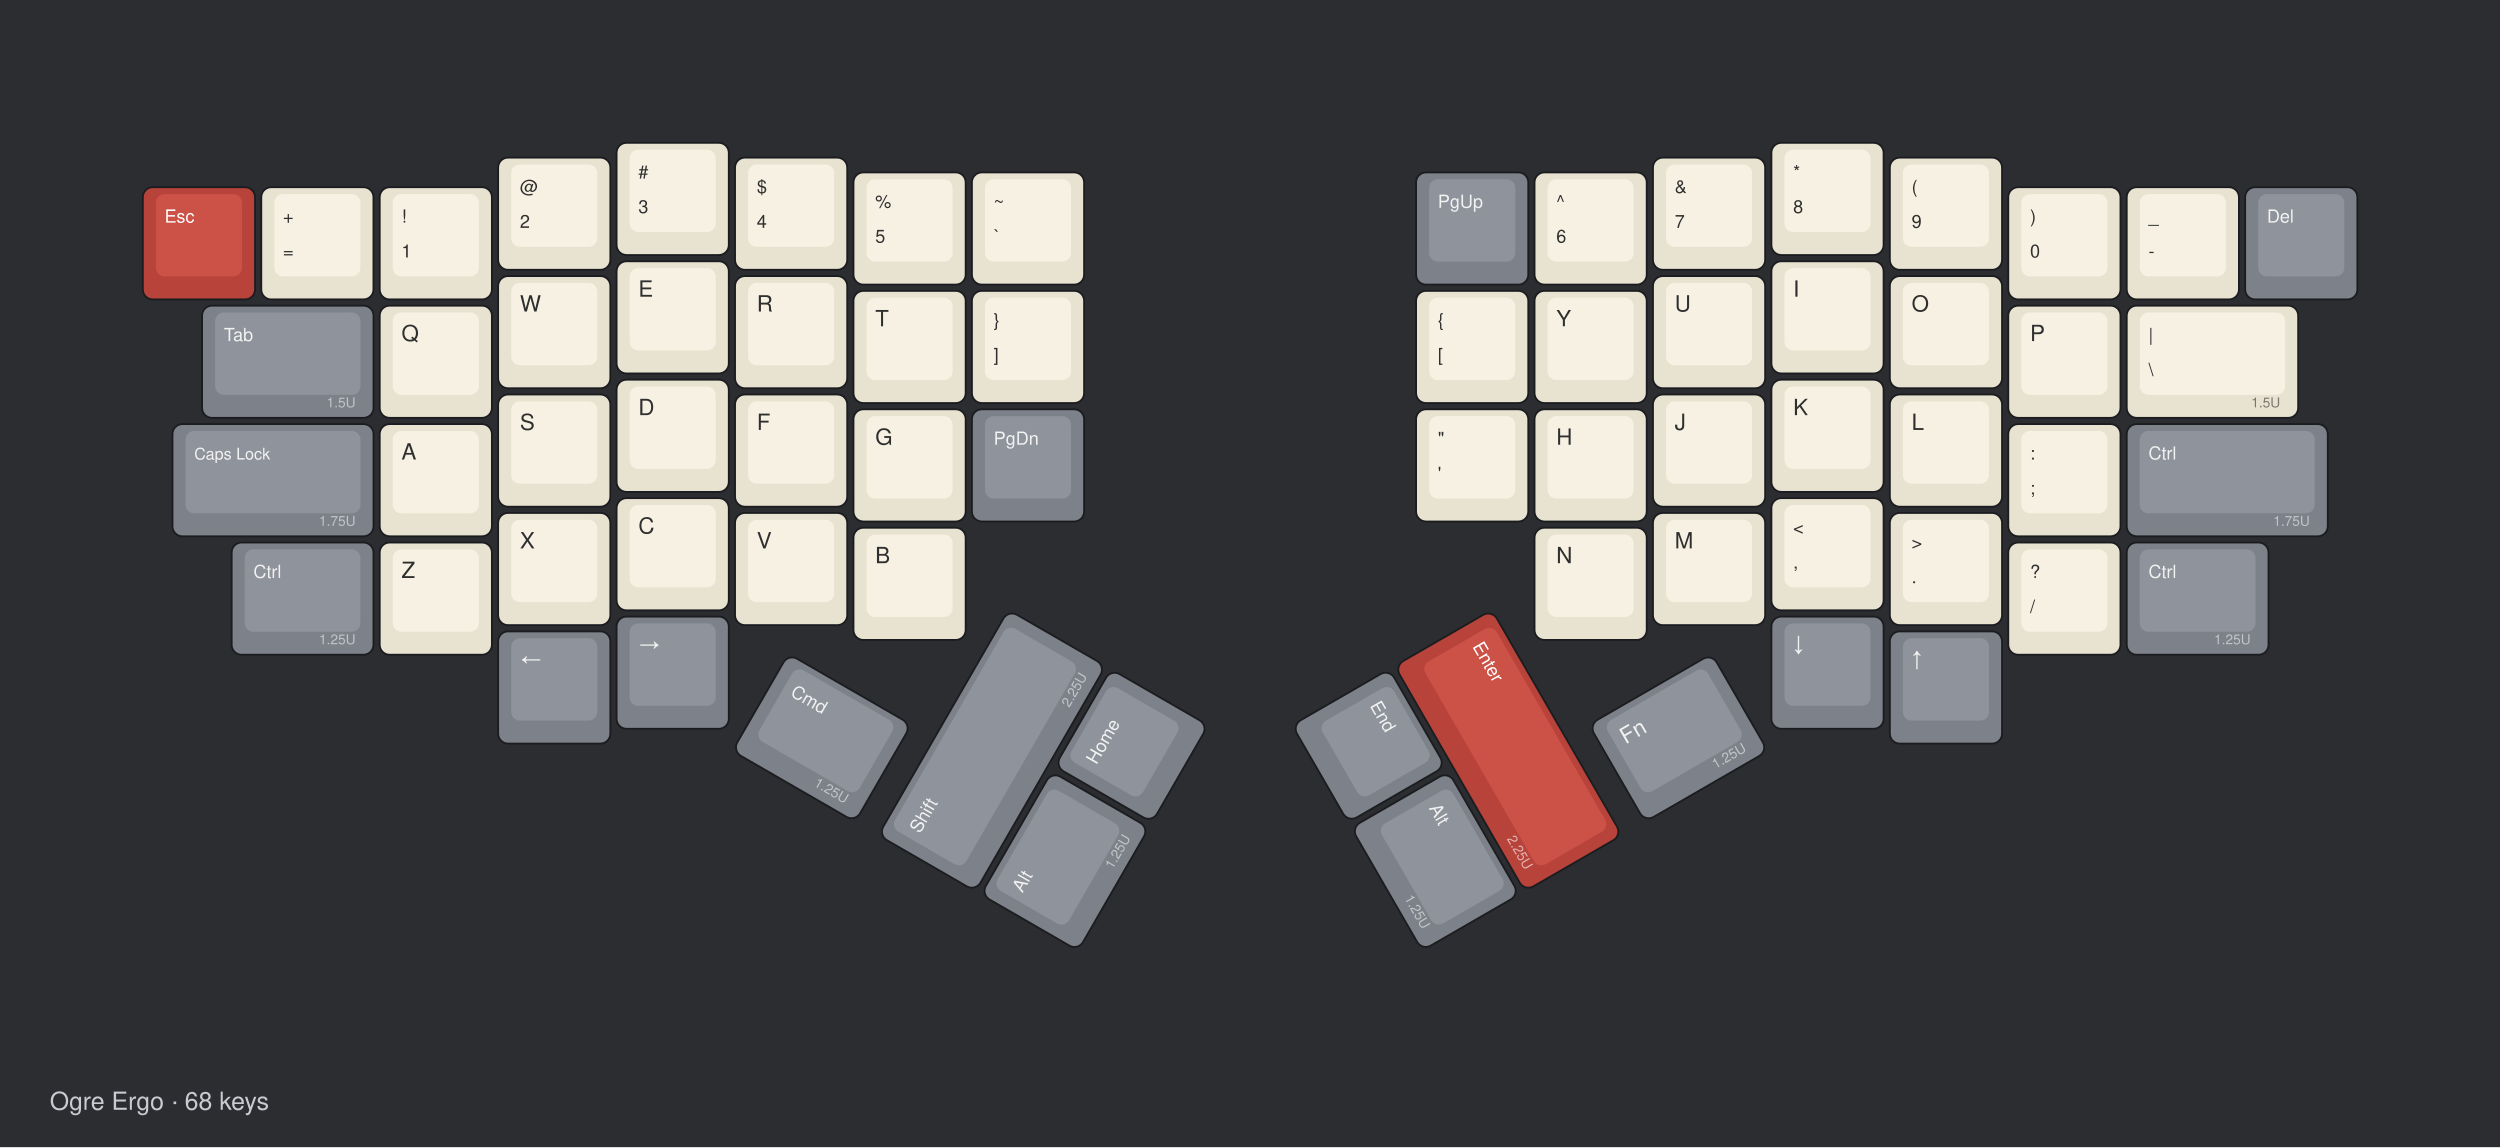
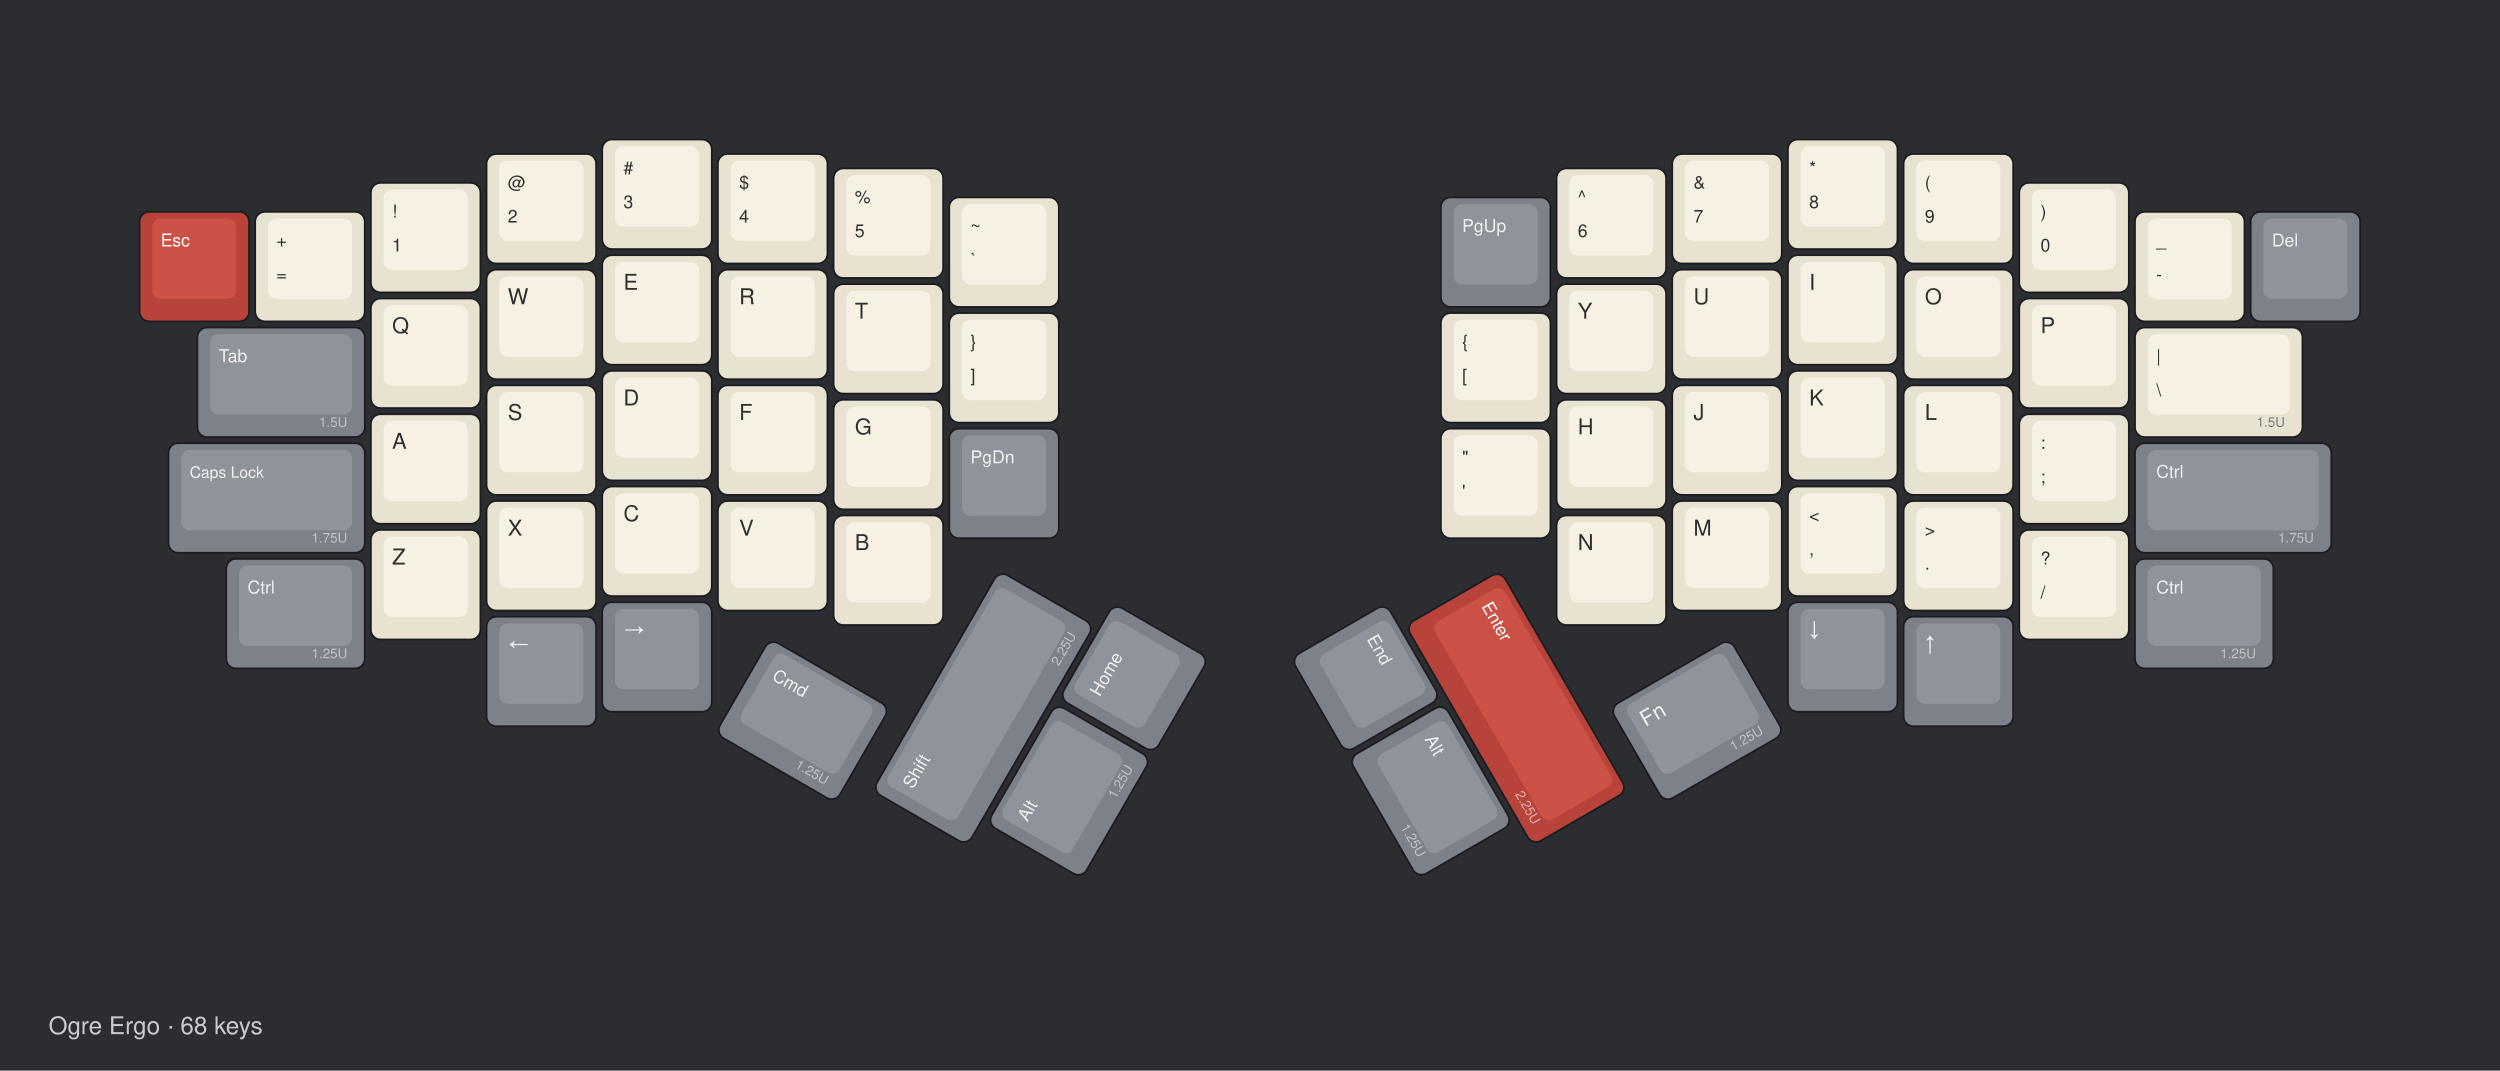
- <svg xmlns="http://www.w3.org/2000/svg" width="1800" viewBox="0 0 402.1 184.5" font-family="Helvetica, Arial, sans-serif">
-   <rect width="402.1" height="184.5" fill="#2b2d31" />
-   <g transform="translate(32.00,39.14) rotate(0)">
+ <svg xmlns="http://www.w3.org/2000/svg" width="1800" viewBox="0 0 411.7 176.3" font-family="Helvetica, Arial, sans-serif">
+   <rect width="411.7" height="176.3" fill="#2b2d31" />
+   <g transform="translate(32.00,43.91) rotate(0)">
    <rect x="-9.03" y="-9.03" width="18.05" height="18.05" rx="1.6" fill="#b8433a" stroke="#1b1c1f" stroke-width=".3" />
    <rect x="-6.93" y="-7.93" width="13.85" height="13.25" rx="1.4" fill="#cc5146" />
    <text x="-5.53" y="-3.33" font-size="2.9" fill="#fff">Esc</text>
  </g>
-   <g transform="translate(48.67,96.29) rotate(0)">
+   <g transform="translate(48.67,101.06) rotate(0)">
    <rect x="-11.41" y="-9.03" width="22.81" height="18.05" rx="1.6" fill="#7d8189" stroke="#1b1c1f" stroke-width=".3" />
    <rect x="-9.31" y="-7.93" width="18.61" height="13.25" rx="1.4" fill="#8f939b" />
    <text x="-7.91" y="-3.33" font-size="2.9" fill="#f2f2f2">Ctrl</text>
    <text x="8.51" y="7.33" font-size="2.2" text-anchor="end" fill="#f2f2f2" opacity=".6">1.25U</text>
  </g>
-   <g transform="translate(43.91,77.24) rotate(0)">
+   <g transform="translate(43.91,82.01) rotate(0)">
    <rect x="-16.17" y="-9.03" width="32.34" height="18.05" rx="1.6" fill="#7d8189" stroke="#1b1c1f" stroke-width=".3" />
    <rect x="-14.07" y="-7.93" width="28.14" height="13.25" rx="1.4" fill="#8f939b" />
    <text x="-12.67" y="-3.33" font-size="2.6" fill="#f2f2f2">Caps Lock</text>
    <text x="13.27" y="7.33" font-size="2.2" text-anchor="end" fill="#f2f2f2" opacity=".6">1.75U</text>
  </g>
-   <g transform="translate(46.29,58.19) rotate(0)">
+   <g transform="translate(46.29,62.96) rotate(0)">
    <rect x="-13.79" y="-9.03" width="27.58" height="18.05" rx="1.6" fill="#7d8189" stroke="#1b1c1f" stroke-width=".3" />
    <rect x="-11.69" y="-7.93" width="23.38" height="13.25" rx="1.4" fill="#8f939b" />
    <text x="-10.29" y="-3.33" font-size="2.9" fill="#f2f2f2">Tab</text>
    <text x="10.89" y="7.33" font-size="2.2" text-anchor="end" fill="#f2f2f2" opacity=".6">1.5U</text>
  </g>
-   <g transform="translate(51.05,39.14) rotate(0)">
+   <g transform="translate(51.05,43.91) rotate(0)">
    <rect x="-9.03" y="-9.03" width="18.05" height="18.05" rx="1.6" fill="#e8e2d0" stroke="#1b1c1f" stroke-width=".3" />
    <rect x="-6.93" y="-7.93" width="13.85" height="13.25" rx="1.4" fill="#f6f1e2" />
    <text x="-5.53" y="-3.33" font-size="2.9" fill="#2f2f2f">+</text>
    <text x="-5.53" y="2.27" font-size="2.9" fill="#2f2f2f">=</text>
  </g>
  <g transform="translate(70.10,96.29) rotate(0)">
    <rect x="-9.03" y="-9.03" width="18.05" height="18.05" rx="1.6" fill="#e8e2d0" stroke="#1b1c1f" stroke-width=".3" />
    <rect x="-6.93" y="-7.93" width="13.85" height="13.25" rx="1.4" fill="#f6f1e2" />
    <text x="-5.53" y="-3.33" font-size="3.6" fill="#2f2f2f">Z</text>
  </g>
  <g transform="translate(70.10,77.24) rotate(0)">
    <rect x="-9.03" y="-9.03" width="18.05" height="18.05" rx="1.6" fill="#e8e2d0" stroke="#1b1c1f" stroke-width=".3" />
    <rect x="-6.93" y="-7.93" width="13.85" height="13.25" rx="1.4" fill="#f6f1e2" />
    <text x="-5.53" y="-3.33" font-size="3.6" fill="#2f2f2f">A</text>
  </g>
  <g transform="translate(70.10,58.19) rotate(0)">
    <rect x="-9.03" y="-9.03" width="18.05" height="18.05" rx="1.6" fill="#e8e2d0" stroke="#1b1c1f" stroke-width=".3" />
    <rect x="-6.93" y="-7.93" width="13.85" height="13.25" rx="1.4" fill="#f6f1e2" />
    <text x="-5.53" y="-3.33" font-size="3.6" fill="#2f2f2f">Q</text>
  </g>
  <g transform="translate(70.10,39.14) rotate(0)">
    <rect x="-9.03" y="-9.03" width="18.05" height="18.05" rx="1.6" fill="#e8e2d0" stroke="#1b1c1f" stroke-width=".3" />
    <rect x="-6.93" y="-7.93" width="13.85" height="13.25" rx="1.4" fill="#f6f1e2" />
    <text x="-5.53" y="-3.33" font-size="2.9" fill="#2f2f2f">!</text>
    <text x="-5.53" y="2.27" font-size="2.9" fill="#2f2f2f">1</text>
  </g>
  <g transform="translate(89.15,110.58) rotate(0)">
    <rect x="-9.03" y="-9.03" width="18.05" height="18.05" rx="1.6" fill="#7d8189" stroke="#1b1c1f" stroke-width=".3" />
    <rect x="-6.93" y="-7.93" width="13.85" height="13.25" rx="1.4" fill="#8f939b" />
    <text x="-5.53" y="-3.33" font-size="3.6" fill="#f2f2f2">←</text>
  </g>
  <g transform="translate(89.15,91.53) rotate(0)">
    <rect x="-9.03" y="-9.03" width="18.05" height="18.05" rx="1.6" fill="#e8e2d0" stroke="#1b1c1f" stroke-width=".3" />
    <rect x="-6.93" y="-7.93" width="13.85" height="13.25" rx="1.4" fill="#f6f1e2" />
    <text x="-5.53" y="-3.33" font-size="3.6" fill="#2f2f2f">X</text>
  </g>
  <g transform="translate(89.15,72.48) rotate(0)">
    <rect x="-9.03" y="-9.03" width="18.05" height="18.05" rx="1.6" fill="#e8e2d0" stroke="#1b1c1f" stroke-width=".3" />
    <rect x="-6.93" y="-7.93" width="13.85" height="13.25" rx="1.4" fill="#f6f1e2" />
    <text x="-5.53" y="-3.33" font-size="3.6" fill="#2f2f2f">S</text>
  </g>
  <g transform="translate(89.15,53.43) rotate(0)">
    <rect x="-9.03" y="-9.03" width="18.05" height="18.05" rx="1.6" fill="#e8e2d0" stroke="#1b1c1f" stroke-width=".3" />
    <rect x="-6.93" y="-7.93" width="13.85" height="13.25" rx="1.4" fill="#f6f1e2" />
    <text x="-5.53" y="-3.33" font-size="3.6" fill="#2f2f2f">W</text>
  </g>
  <g transform="translate(89.15,34.38) rotate(0)">
    <rect x="-9.03" y="-9.03" width="18.05" height="18.05" rx="1.6" fill="#e8e2d0" stroke="#1b1c1f" stroke-width=".3" />
    <rect x="-6.93" y="-7.93" width="13.85" height="13.25" rx="1.4" fill="#f6f1e2" />
    <text x="-5.53" y="-3.33" font-size="2.9" fill="#2f2f2f">@</text>
    <text x="-5.53" y="2.27" font-size="2.9" fill="#2f2f2f">2</text>
  </g>
  <g transform="translate(108.20,108.20) rotate(0)">
    <rect x="-9.03" y="-9.03" width="18.05" height="18.05" rx="1.6" fill="#7d8189" stroke="#1b1c1f" stroke-width=".3" />
    <rect x="-6.93" y="-7.93" width="13.85" height="13.25" rx="1.4" fill="#8f939b" />
    <text x="-5.53" y="-3.33" font-size="3.6" fill="#f2f2f2">→</text>
  </g>
  <g transform="translate(108.20,89.15) rotate(0)">
    <rect x="-9.03" y="-9.03" width="18.05" height="18.05" rx="1.6" fill="#e8e2d0" stroke="#1b1c1f" stroke-width=".3" />
    <rect x="-6.93" y="-7.93" width="13.85" height="13.25" rx="1.4" fill="#f6f1e2" />
    <text x="-5.53" y="-3.33" font-size="3.6" fill="#2f2f2f">C</text>
  </g>
  <g transform="translate(108.20,70.10) rotate(0)">
    <rect x="-9.03" y="-9.03" width="18.05" height="18.05" rx="1.6" fill="#e8e2d0" stroke="#1b1c1f" stroke-width=".3" />
    <rect x="-6.93" y="-7.93" width="13.85" height="13.25" rx="1.4" fill="#f6f1e2" />
    <text x="-5.53" y="-3.33" font-size="3.6" fill="#2f2f2f">D</text>
  </g>
  <g transform="translate(108.20,51.05) rotate(0)">
    <rect x="-9.03" y="-9.03" width="18.05" height="18.05" rx="1.6" fill="#e8e2d0" stroke="#1b1c1f" stroke-width=".3" />
    <rect x="-6.93" y="-7.93" width="13.85" height="13.25" rx="1.4" fill="#f6f1e2" />
    <text x="-5.53" y="-3.33" font-size="3.6" fill="#2f2f2f">E</text>
  </g>
  <g transform="translate(108.20,32.00) rotate(0)">
    <rect x="-9.03" y="-9.03" width="18.05" height="18.05" rx="1.6" fill="#e8e2d0" stroke="#1b1c1f" stroke-width=".3" />
    <rect x="-6.93" y="-7.93" width="13.85" height="13.25" rx="1.4" fill="#f6f1e2" />
    <text x="-5.53" y="-3.33" font-size="2.9" fill="#2f2f2f">#</text>
    <text x="-5.53" y="2.27" font-size="2.9" fill="#2f2f2f">3</text>
  </g>
  <g transform="translate(127.25,91.53) rotate(0)">
    <rect x="-9.03" y="-9.03" width="18.05" height="18.05" rx="1.6" fill="#e8e2d0" stroke="#1b1c1f" stroke-width=".3" />
    <rect x="-6.93" y="-7.93" width="13.85" height="13.25" rx="1.4" fill="#f6f1e2" />
    <text x="-5.53" y="-3.33" font-size="3.6" fill="#2f2f2f">V</text>
  </g>
  <g transform="translate(127.25,72.48) rotate(0)">
    <rect x="-9.03" y="-9.03" width="18.05" height="18.05" rx="1.6" fill="#e8e2d0" stroke="#1b1c1f" stroke-width=".3" />
    <rect x="-6.93" y="-7.93" width="13.85" height="13.25" rx="1.4" fill="#f6f1e2" />
    <text x="-5.53" y="-3.33" font-size="3.6" fill="#2f2f2f">F</text>
  </g>
  <g transform="translate(127.25,53.43) rotate(0)">
    <rect x="-9.03" y="-9.03" width="18.05" height="18.05" rx="1.6" fill="#e8e2d0" stroke="#1b1c1f" stroke-width=".3" />
    <rect x="-6.93" y="-7.93" width="13.85" height="13.25" rx="1.4" fill="#f6f1e2" />
    <text x="-5.53" y="-3.33" font-size="3.6" fill="#2f2f2f">R</text>
  </g>
  <g transform="translate(127.25,34.38) rotate(0)">
    <rect x="-9.03" y="-9.03" width="18.05" height="18.05" rx="1.6" fill="#e8e2d0" stroke="#1b1c1f" stroke-width=".3" />
    <rect x="-6.93" y="-7.93" width="13.85" height="13.25" rx="1.4" fill="#f6f1e2" />
    <text x="-5.53" y="-3.33" font-size="2.9" fill="#2f2f2f">$</text>
    <text x="-5.53" y="2.27" font-size="2.9" fill="#2f2f2f">4</text>
  </g>
  <g transform="translate(146.30,93.91) rotate(0)">
    <rect x="-9.03" y="-9.03" width="18.05" height="18.05" rx="1.6" fill="#e8e2d0" stroke="#1b1c1f" stroke-width=".3" />
    <rect x="-6.93" y="-7.93" width="13.85" height="13.25" rx="1.4" fill="#f6f1e2" />
    <text x="-5.53" y="-3.33" font-size="3.6" fill="#2f2f2f">B</text>
  </g>
  <g transform="translate(146.30,74.86) rotate(0)">
    <rect x="-9.03" y="-9.03" width="18.05" height="18.05" rx="1.6" fill="#e8e2d0" stroke="#1b1c1f" stroke-width=".3" />
    <rect x="-6.93" y="-7.93" width="13.85" height="13.25" rx="1.4" fill="#f6f1e2" />
    <text x="-5.53" y="-3.33" font-size="3.6" fill="#2f2f2f">G</text>
  </g>
  <g transform="translate(146.30,55.81) rotate(0)">
    <rect x="-9.03" y="-9.03" width="18.05" height="18.05" rx="1.6" fill="#e8e2d0" stroke="#1b1c1f" stroke-width=".3" />
    <rect x="-6.93" y="-7.93" width="13.85" height="13.25" rx="1.4" fill="#f6f1e2" />
    <text x="-5.53" y="-3.33" font-size="3.6" fill="#2f2f2f">T</text>
  </g>
  <g transform="translate(146.30,36.76) rotate(0)">
    <rect x="-9.03" y="-9.03" width="18.05" height="18.05" rx="1.6" fill="#e8e2d0" stroke="#1b1c1f" stroke-width=".3" />
    <rect x="-6.93" y="-7.93" width="13.85" height="13.25" rx="1.4" fill="#f6f1e2" />
    <text x="-5.53" y="-3.33" font-size="2.9" fill="#2f2f2f">%</text>
    <text x="-5.53" y="2.27" font-size="2.9" fill="#2f2f2f">5</text>
  </g>
-   <g transform="translate(165.35,74.86) rotate(0)">
+   <g transform="translate(165.35,79.62) rotate(0)">
    <rect x="-9.03" y="-9.03" width="18.05" height="18.05" rx="1.6" fill="#7d8189" stroke="#1b1c1f" stroke-width=".3" />
    <rect x="-6.93" y="-7.93" width="13.85" height="13.25" rx="1.4" fill="#8f939b" />
    <text x="-5.53" y="-3.33" font-size="2.9" fill="#f2f2f2">PgDn</text>
  </g>
-   <g transform="translate(165.35,55.81) rotate(0)">
+   <g transform="translate(165.35,60.58) rotate(0)">
    <rect x="-9.03" y="-9.03" width="18.05" height="18.05" rx="1.6" fill="#e8e2d0" stroke="#1b1c1f" stroke-width=".3" />
    <rect x="-6.93" y="-7.93" width="13.85" height="13.25" rx="1.4" fill="#f6f1e2" />
    <text x="-5.53" y="-3.33" font-size="2.9" fill="#2f2f2f">}</text>
    <text x="-5.53" y="2.27" font-size="2.9" fill="#2f2f2f">]</text>
  </g>
-   <g transform="translate(165.35,36.76) rotate(0)">
+   <g transform="translate(165.35,41.53) rotate(0)">
    <rect x="-9.03" y="-9.03" width="18.05" height="18.05" rx="1.6" fill="#e8e2d0" stroke="#1b1c1f" stroke-width=".3" />
    <rect x="-6.93" y="-7.93" width="13.85" height="13.25" rx="1.4" fill="#f6f1e2" />
    <text x="-5.53" y="-3.33" font-size="2.9" fill="#2f2f2f">~</text>
    <text x="-5.53" y="2.27" font-size="2.9" fill="#2f2f2f">`</text>
  </g>
  <g transform="translate(132.18,118.68) rotate(30)">
    <rect x="-11.41" y="-9.03" width="22.81" height="18.05" rx="1.6" fill="#7d8189" stroke="#1b1c1f" stroke-width=".3" />
    <rect x="-9.31" y="-7.93" width="18.61" height="13.25" rx="1.4" fill="#8f939b" />
    <text x="-7.91" y="-3.33" font-size="2.9" fill="#f2f2f2">Cmd</text>
    <text x="8.51" y="7.33" font-size="2.2" text-anchor="end" fill="#f2f2f2" opacity=".6">1.25U</text>
  </g>
-   <g transform="translate(159.55,120.73) rotate(-60)">
+   <g transform="translate(161.93,116.61) rotate(-60)">
    <rect x="-20.93" y="-9.03" width="41.86" height="18.05" rx="1.6" fill="#7d8189" stroke="#1b1c1f" stroke-width=".3" />
    <rect x="-18.83" y="-7.93" width="37.66" height="13.25" rx="1.4" fill="#8f939b" />
    <text x="-17.43" y="-3.33" font-size="2.9" fill="#f2f2f2">Shift</text>
    <text x="18.03" y="7.33" font-size="2.2" text-anchor="end" fill="#f2f2f2" opacity=".6">2.25U</text>
  </g>
-   <g transform="translate(171.29,138.51) rotate(-60)">
+   <g transform="translate(176.05,130.26) rotate(-60)">
    <rect x="-11.41" y="-9.03" width="22.81" height="18.05" rx="1.6" fill="#7d8189" stroke="#1b1c1f" stroke-width=".3" />
    <rect x="-9.31" y="-7.93" width="18.61" height="13.25" rx="1.4" fill="#8f939b" />
    <text x="-7.91" y="-3.33" font-size="2.9" fill="#f2f2f2">Alt</text>
    <text x="8.51" y="7.33" font-size="2.2" text-anchor="end" fill="#f2f2f2" opacity=".6">1.25U</text>
  </g>
-   <g transform="translate(182.00,119.95) rotate(-60)">
+   <g transform="translate(186.76,111.70) rotate(-60)">
    <rect x="-9.03" y="-9.03" width="18.05" height="18.05" rx="1.6" fill="#7d8189" stroke="#1b1c1f" stroke-width=".3" />
    <rect x="-6.93" y="-7.93" width="13.85" height="13.25" rx="1.4" fill="#8f939b" />
    <text x="-5.53" y="-3.33" font-size="2.9" fill="#f2f2f2">Home</text>
  </g>
-   <g transform="translate(370.14,39.14) rotate(0.0)">
+   <g transform="translate(379.66,43.91) rotate(0.0)">
    <rect x="-9.03" y="-9.03" width="18.05" height="18.05" rx="1.6" fill="#7d8189" stroke="#1b1c1f" stroke-width=".3" />
    <rect x="-6.93" y="-7.93" width="13.85" height="13.25" rx="1.4" fill="#8f939b" />
    <text x="-5.53" y="-3.33" font-size="2.9" fill="#f2f2f2">Del</text>
  </g>
-   <g transform="translate(353.47,96.29) rotate(0.0)">
+   <g transform="translate(362.99,101.06) rotate(0.0)">
    <rect x="-11.41" y="-9.03" width="22.81" height="18.05" rx="1.6" fill="#7d8189" stroke="#1b1c1f" stroke-width=".3" />
    <rect x="-9.31" y="-7.93" width="18.61" height="13.25" rx="1.4" fill="#8f939b" />
    <text x="-7.91" y="-3.33" font-size="2.9" fill="#f2f2f2">Ctrl</text>
    <text x="8.51" y="7.33" font-size="2.2" text-anchor="end" fill="#f2f2f2" opacity=".6">1.25U</text>
  </g>
-   <g transform="translate(358.23,77.24) rotate(0.0)">
+   <g transform="translate(367.76,82.01) rotate(0.0)">
    <rect x="-16.17" y="-9.03" width="32.34" height="18.05" rx="1.6" fill="#7d8189" stroke="#1b1c1f" stroke-width=".3" />
    <rect x="-14.07" y="-7.93" width="28.14" height="13.25" rx="1.4" fill="#8f939b" />
    <text x="-12.67" y="-3.33" font-size="2.9" fill="#f2f2f2">Ctrl</text>
    <text x="13.27" y="7.33" font-size="2.2" text-anchor="end" fill="#f2f2f2" opacity=".6">1.75U</text>
  </g>
-   <g transform="translate(355.85,58.19) rotate(0.0)">
+   <g transform="translate(365.38,62.96) rotate(0.0)">
    <rect x="-13.79" y="-9.03" width="27.58" height="18.05" rx="1.6" fill="#e8e2d0" stroke="#1b1c1f" stroke-width=".3" />
    <rect x="-11.69" y="-7.93" width="23.38" height="13.25" rx="1.4" fill="#f6f1e2" />
    <text x="-10.29" y="-3.33" font-size="2.9" fill="#2f2f2f">|</text>
    <text x="-10.29" y="2.27" font-size="2.9" fill="#2f2f2f">\</text>
    <text x="10.89" y="7.33" font-size="2.2" text-anchor="end" fill="#2f2f2f" opacity=".6">1.5U</text>
  </g>
-   <g transform="translate(351.09,39.14) rotate(0.0)">
+   <g transform="translate(360.61,43.91) rotate(0.0)">
    <rect x="-9.03" y="-9.03" width="18.05" height="18.05" rx="1.6" fill="#e8e2d0" stroke="#1b1c1f" stroke-width=".3" />
    <rect x="-6.93" y="-7.93" width="13.85" height="13.25" rx="1.4" fill="#f6f1e2" />
    <text x="-5.53" y="-3.33" font-size="2.9" fill="#2f2f2f">_</text>
    <text x="-5.53" y="2.27" font-size="2.9" fill="#2f2f2f">-</text>
  </g>
-   <g transform="translate(332.04,96.29) rotate(0.0)">
+   <g transform="translate(341.56,96.29) rotate(0.0)">
    <rect x="-9.03" y="-9.03" width="18.05" height="18.05" rx="1.6" fill="#e8e2d0" stroke="#1b1c1f" stroke-width=".3" />
    <rect x="-6.93" y="-7.93" width="13.85" height="13.25" rx="1.4" fill="#f6f1e2" />
    <text x="-5.53" y="-3.33" font-size="2.9" fill="#2f2f2f">?</text>
    <text x="-5.53" y="2.27" font-size="2.9" fill="#2f2f2f">/</text>
  </g>
-   <g transform="translate(332.04,77.24) rotate(0.0)">
+   <g transform="translate(341.56,77.24) rotate(0.0)">
    <rect x="-9.03" y="-9.03" width="18.05" height="18.05" rx="1.6" fill="#e8e2d0" stroke="#1b1c1f" stroke-width=".3" />
    <rect x="-6.93" y="-7.93" width="13.85" height="13.25" rx="1.4" fill="#f6f1e2" />
    <text x="-5.53" y="-3.33" font-size="2.9" fill="#2f2f2f">:</text>
    <text x="-5.53" y="2.27" font-size="2.9" fill="#2f2f2f">;</text>
  </g>
-   <g transform="translate(332.04,58.19) rotate(0.0)">
+   <g transform="translate(341.56,58.19) rotate(0.0)">
    <rect x="-9.03" y="-9.03" width="18.05" height="18.05" rx="1.6" fill="#e8e2d0" stroke="#1b1c1f" stroke-width=".3" />
    <rect x="-6.93" y="-7.93" width="13.85" height="13.25" rx="1.4" fill="#f6f1e2" />
    <text x="-5.53" y="-3.33" font-size="3.6" fill="#2f2f2f">P</text>
  </g>
-   <g transform="translate(332.04,39.14) rotate(0.0)">
+   <g transform="translate(341.56,39.14) rotate(0.0)">
    <rect x="-9.03" y="-9.03" width="18.05" height="18.05" rx="1.6" fill="#e8e2d0" stroke="#1b1c1f" stroke-width=".3" />
    <rect x="-6.93" y="-7.93" width="13.85" height="13.25" rx="1.4" fill="#f6f1e2" />
    <text x="-5.53" y="-3.33" font-size="2.9" fill="#2f2f2f">)</text>
    <text x="-5.53" y="2.27" font-size="2.9" fill="#2f2f2f">0</text>
  </g>
-   <g transform="translate(312.99,110.58) rotate(0.0)">
+   <g transform="translate(322.51,110.58) rotate(0.0)">
    <rect x="-9.03" y="-9.03" width="18.05" height="18.05" rx="1.6" fill="#7d8189" stroke="#1b1c1f" stroke-width=".3" />
    <rect x="-6.93" y="-7.93" width="13.85" height="13.25" rx="1.4" fill="#8f939b" />
    <text x="-5.53" y="-3.33" font-size="3.6" fill="#f2f2f2">↑</text>
  </g>
-   <g transform="translate(312.99,91.53) rotate(0.0)">
+   <g transform="translate(322.51,91.53) rotate(0.0)">
    <rect x="-9.03" y="-9.03" width="18.05" height="18.05" rx="1.6" fill="#e8e2d0" stroke="#1b1c1f" stroke-width=".3" />
    <rect x="-6.93" y="-7.93" width="13.85" height="13.25" rx="1.4" fill="#f6f1e2" />
    <text x="-5.53" y="-3.33" font-size="2.9" fill="#2f2f2f">&gt;</text>
    <text x="-5.53" y="2.27" font-size="2.9" fill="#2f2f2f">.</text>
  </g>
-   <g transform="translate(312.99,72.48) rotate(0.0)">
+   <g transform="translate(322.51,72.48) rotate(0.0)">
    <rect x="-9.03" y="-9.03" width="18.05" height="18.05" rx="1.6" fill="#e8e2d0" stroke="#1b1c1f" stroke-width=".3" />
    <rect x="-6.93" y="-7.93" width="13.85" height="13.25" rx="1.4" fill="#f6f1e2" />
    <text x="-5.53" y="-3.33" font-size="3.6" fill="#2f2f2f">L</text>
  </g>
-   <g transform="translate(312.99,53.43) rotate(0.0)">
+   <g transform="translate(322.51,53.43) rotate(0.0)">
    <rect x="-9.03" y="-9.03" width="18.05" height="18.05" rx="1.6" fill="#e8e2d0" stroke="#1b1c1f" stroke-width=".3" />
    <rect x="-6.93" y="-7.93" width="13.85" height="13.25" rx="1.4" fill="#f6f1e2" />
    <text x="-5.53" y="-3.33" font-size="3.6" fill="#2f2f2f">O</text>
  </g>
-   <g transform="translate(312.99,34.38) rotate(0.0)">
+   <g transform="translate(322.51,34.38) rotate(0.0)">
    <rect x="-9.03" y="-9.03" width="18.05" height="18.05" rx="1.6" fill="#e8e2d0" stroke="#1b1c1f" stroke-width=".3" />
    <rect x="-6.93" y="-7.93" width="13.85" height="13.25" rx="1.4" fill="#f6f1e2" />
    <text x="-5.53" y="-3.33" font-size="2.9" fill="#2f2f2f">(</text>
    <text x="-5.53" y="2.27" font-size="2.9" fill="#2f2f2f">9</text>
  </g>
-   <g transform="translate(293.94,108.20) rotate(0.0)">
+   <g transform="translate(303.46,108.20) rotate(0.0)">
    <rect x="-9.03" y="-9.03" width="18.05" height="18.05" rx="1.6" fill="#7d8189" stroke="#1b1c1f" stroke-width=".3" />
    <rect x="-6.93" y="-7.93" width="13.85" height="13.25" rx="1.4" fill="#8f939b" />
    <text x="-5.53" y="-3.33" font-size="3.6" fill="#f2f2f2">↓</text>
  </g>
-   <g transform="translate(293.94,89.15) rotate(0.0)">
+   <g transform="translate(303.46,89.15) rotate(0.0)">
    <rect x="-9.03" y="-9.03" width="18.05" height="18.05" rx="1.6" fill="#e8e2d0" stroke="#1b1c1f" stroke-width=".3" />
    <rect x="-6.93" y="-7.93" width="13.85" height="13.25" rx="1.4" fill="#f6f1e2" />
    <text x="-5.53" y="-3.33" font-size="2.9" fill="#2f2f2f">&lt;</text>
    <text x="-5.53" y="2.27" font-size="2.9" fill="#2f2f2f">,</text>
  </g>
-   <g transform="translate(293.94,70.10) rotate(0.0)">
+   <g transform="translate(303.46,70.10) rotate(0.0)">
    <rect x="-9.03" y="-9.03" width="18.05" height="18.05" rx="1.6" fill="#e8e2d0" stroke="#1b1c1f" stroke-width=".3" />
    <rect x="-6.93" y="-7.93" width="13.85" height="13.25" rx="1.4" fill="#f6f1e2" />
    <text x="-5.53" y="-3.33" font-size="3.6" fill="#2f2f2f">K</text>
  </g>
-   <g transform="translate(293.94,51.05) rotate(0.0)">
+   <g transform="translate(303.46,51.05) rotate(0.0)">
    <rect x="-9.03" y="-9.03" width="18.05" height="18.05" rx="1.6" fill="#e8e2d0" stroke="#1b1c1f" stroke-width=".3" />
    <rect x="-6.93" y="-7.93" width="13.85" height="13.25" rx="1.4" fill="#f6f1e2" />
    <text x="-5.53" y="-3.33" font-size="3.6" fill="#2f2f2f">I</text>
  </g>
-   <g transform="translate(293.94,32.00) rotate(0.0)">
+   <g transform="translate(303.46,32.00) rotate(0.0)">
    <rect x="-9.03" y="-9.03" width="18.05" height="18.05" rx="1.6" fill="#e8e2d0" stroke="#1b1c1f" stroke-width=".3" />
    <rect x="-6.93" y="-7.93" width="13.85" height="13.25" rx="1.4" fill="#f6f1e2" />
    <text x="-5.53" y="-3.33" font-size="2.9" fill="#2f2f2f">*</text>
    <text x="-5.53" y="2.27" font-size="2.9" fill="#2f2f2f">8</text>
  </g>
-   <g transform="translate(274.89,91.53) rotate(0.0)">
+   <g transform="translate(284.41,91.53) rotate(0.0)">
    <rect x="-9.03" y="-9.03" width="18.05" height="18.05" rx="1.6" fill="#e8e2d0" stroke="#1b1c1f" stroke-width=".3" />
    <rect x="-6.93" y="-7.93" width="13.85" height="13.25" rx="1.4" fill="#f6f1e2" />
    <text x="-5.53" y="-3.33" font-size="3.6" fill="#2f2f2f">M</text>
  </g>
-   <g transform="translate(274.89,72.48) rotate(0.0)">
+   <g transform="translate(284.41,72.48) rotate(0.0)">
    <rect x="-9.03" y="-9.03" width="18.05" height="18.05" rx="1.6" fill="#e8e2d0" stroke="#1b1c1f" stroke-width=".3" />
    <rect x="-6.93" y="-7.93" width="13.85" height="13.25" rx="1.4" fill="#f6f1e2" />
    <text x="-5.53" y="-3.33" font-size="3.6" fill="#2f2f2f">J</text>
  </g>
-   <g transform="translate(274.89,53.43) rotate(0.0)">
+   <g transform="translate(284.41,53.43) rotate(0.0)">
    <rect x="-9.03" y="-9.03" width="18.05" height="18.05" rx="1.6" fill="#e8e2d0" stroke="#1b1c1f" stroke-width=".3" />
    <rect x="-6.93" y="-7.93" width="13.85" height="13.25" rx="1.4" fill="#f6f1e2" />
    <text x="-5.53" y="-3.33" font-size="3.6" fill="#2f2f2f">U</text>
  </g>
-   <g transform="translate(274.89,34.38) rotate(0.0)">
+   <g transform="translate(284.41,34.38) rotate(0.0)">
    <rect x="-9.03" y="-9.03" width="18.05" height="18.05" rx="1.6" fill="#e8e2d0" stroke="#1b1c1f" stroke-width=".3" />
    <rect x="-6.93" y="-7.93" width="13.85" height="13.25" rx="1.4" fill="#f6f1e2" />
    <text x="-5.53" y="-3.33" font-size="2.9" fill="#2f2f2f">&amp;</text>
    <text x="-5.53" y="2.27" font-size="2.9" fill="#2f2f2f">7</text>
  </g>
-   <g transform="translate(255.84,93.91) rotate(0.0)">
+   <g transform="translate(265.36,93.91) rotate(0.0)">
    <rect x="-9.03" y="-9.03" width="18.05" height="18.05" rx="1.6" fill="#e8e2d0" stroke="#1b1c1f" stroke-width=".3" />
    <rect x="-6.93" y="-7.93" width="13.85" height="13.25" rx="1.4" fill="#f6f1e2" />
    <text x="-5.53" y="-3.33" font-size="3.6" fill="#2f2f2f">N</text>
  </g>
-   <g transform="translate(255.84,74.86) rotate(0.0)">
+   <g transform="translate(265.36,74.86) rotate(0.0)">
    <rect x="-9.03" y="-9.03" width="18.05" height="18.05" rx="1.6" fill="#e8e2d0" stroke="#1b1c1f" stroke-width=".3" />
    <rect x="-6.93" y="-7.93" width="13.85" height="13.25" rx="1.4" fill="#f6f1e2" />
    <text x="-5.53" y="-3.33" font-size="3.6" fill="#2f2f2f">H</text>
  </g>
-   <g transform="translate(255.84,55.81) rotate(0.0)">
+   <g transform="translate(265.36,55.81) rotate(0.0)">
    <rect x="-9.03" y="-9.03" width="18.05" height="18.05" rx="1.6" fill="#e8e2d0" stroke="#1b1c1f" stroke-width=".3" />
    <rect x="-6.93" y="-7.93" width="13.85" height="13.25" rx="1.4" fill="#f6f1e2" />
    <text x="-5.53" y="-3.33" font-size="3.6" fill="#2f2f2f">Y</text>
  </g>
-   <g transform="translate(255.84,36.76) rotate(0.0)">
+   <g transform="translate(265.36,36.76) rotate(0.0)">
    <rect x="-9.03" y="-9.03" width="18.05" height="18.05" rx="1.6" fill="#e8e2d0" stroke="#1b1c1f" stroke-width=".3" />
    <rect x="-6.93" y="-7.93" width="13.85" height="13.25" rx="1.4" fill="#f6f1e2" />
    <text x="-5.53" y="-3.33" font-size="2.9" fill="#2f2f2f">^</text>
    <text x="-5.53" y="2.27" font-size="2.9" fill="#2f2f2f">6</text>
  </g>
-   <g transform="translate(236.79,74.86) rotate(0.0)">
+   <g transform="translate(246.31,79.62) rotate(0.0)">
    <rect x="-9.03" y="-9.03" width="18.05" height="18.05" rx="1.6" fill="#e8e2d0" stroke="#1b1c1f" stroke-width=".3" />
    <rect x="-6.93" y="-7.93" width="13.85" height="13.25" rx="1.4" fill="#f6f1e2" />
    <text x="-5.53" y="-3.33" font-size="2.9" fill="#2f2f2f">"</text>
    <text x="-5.53" y="2.27" font-size="2.9" fill="#2f2f2f">'</text>
  </g>
-   <g transform="translate(236.79,55.81) rotate(0.0)">
+   <g transform="translate(246.31,60.58) rotate(0.0)">
    <rect x="-9.03" y="-9.03" width="18.05" height="18.05" rx="1.6" fill="#e8e2d0" stroke="#1b1c1f" stroke-width=".3" />
    <rect x="-6.93" y="-7.93" width="13.85" height="13.25" rx="1.4" fill="#f6f1e2" />
    <text x="-5.53" y="-3.33" font-size="2.9" fill="#2f2f2f">{</text>
    <text x="-5.53" y="2.27" font-size="2.9" fill="#2f2f2f">[</text>
  </g>
-   <g transform="translate(236.79,36.76) rotate(0.0)">
+   <g transform="translate(246.31,41.53) rotate(0.0)">
    <rect x="-9.03" y="-9.03" width="18.05" height="18.05" rx="1.6" fill="#7d8189" stroke="#1b1c1f" stroke-width=".3" />
    <rect x="-6.93" y="-7.93" width="13.85" height="13.25" rx="1.4" fill="#8f939b" />
    <text x="-5.53" y="-3.33" font-size="2.9" fill="#f2f2f2">PgUp</text>
  </g>
-   <g transform="translate(269.96,118.68) rotate(-30)">
+   <g transform="translate(279.48,118.68) rotate(-30)">
    <rect x="-11.41" y="-9.03" width="22.81" height="18.05" rx="1.6" fill="#7d8189" stroke="#1b1c1f" stroke-width=".3" />
    <rect x="-9.31" y="-7.93" width="18.61" height="13.25" rx="1.4" fill="#8f939b" />
    <text x="-7.91" y="-3.33" font-size="3.6" fill="#f2f2f2">Fn</text>
    <text x="8.51" y="7.33" font-size="2.2" text-anchor="end" fill="#f2f2f2" opacity=".6">1.25U</text>
  </g>
-   <g transform="translate(242.59,120.73) rotate(60)">
+   <g transform="translate(249.73,116.61) rotate(60)">
    <rect x="-20.93" y="-9.03" width="41.86" height="18.05" rx="1.6" fill="#b8433a" stroke="#1b1c1f" stroke-width=".3" />
    <rect x="-18.83" y="-7.93" width="37.66" height="13.25" rx="1.4" fill="#cc5146" />
    <text x="-17.43" y="-3.33" font-size="2.9" fill="#fff">Enter</text>
    <text x="18.03" y="7.33" font-size="2.2" text-anchor="end" fill="#fff" opacity=".6">2.25U</text>
  </g>
-   <g transform="translate(230.85,138.51) rotate(60)">
+   <g transform="translate(235.61,130.26) rotate(60)">
    <rect x="-11.41" y="-9.03" width="22.81" height="18.05" rx="1.6" fill="#7d8189" stroke="#1b1c1f" stroke-width=".3" />
    <rect x="-9.31" y="-7.93" width="18.61" height="13.25" rx="1.4" fill="#8f939b" />
    <text x="-7.91" y="-3.33" font-size="2.9" fill="#f2f2f2">Alt</text>
    <text x="8.51" y="7.33" font-size="2.2" text-anchor="end" fill="#f2f2f2" opacity=".6">1.25U</text>
  </g>
-   <g transform="translate(220.14,119.95) rotate(60)">
+   <g transform="translate(224.90,111.70) rotate(60)">
    <rect x="-9.03" y="-9.03" width="18.05" height="18.05" rx="1.6" fill="#7d8189" stroke="#1b1c1f" stroke-width=".3" />
    <rect x="-6.93" y="-7.93" width="13.85" height="13.25" rx="1.4" fill="#8f939b" />
    <text x="-5.53" y="-3.33" font-size="2.9" fill="#f2f2f2">End</text>
  </g>
-   <text x="8" y="178.5" font-size="4" fill="#c9cbd1">Ogre Ergo · 68 keys</text>
+   <text x="8" y="170.3" font-size="4" fill="#c9cbd1">Ogre Ergo · 68 keys</text>
</svg>
